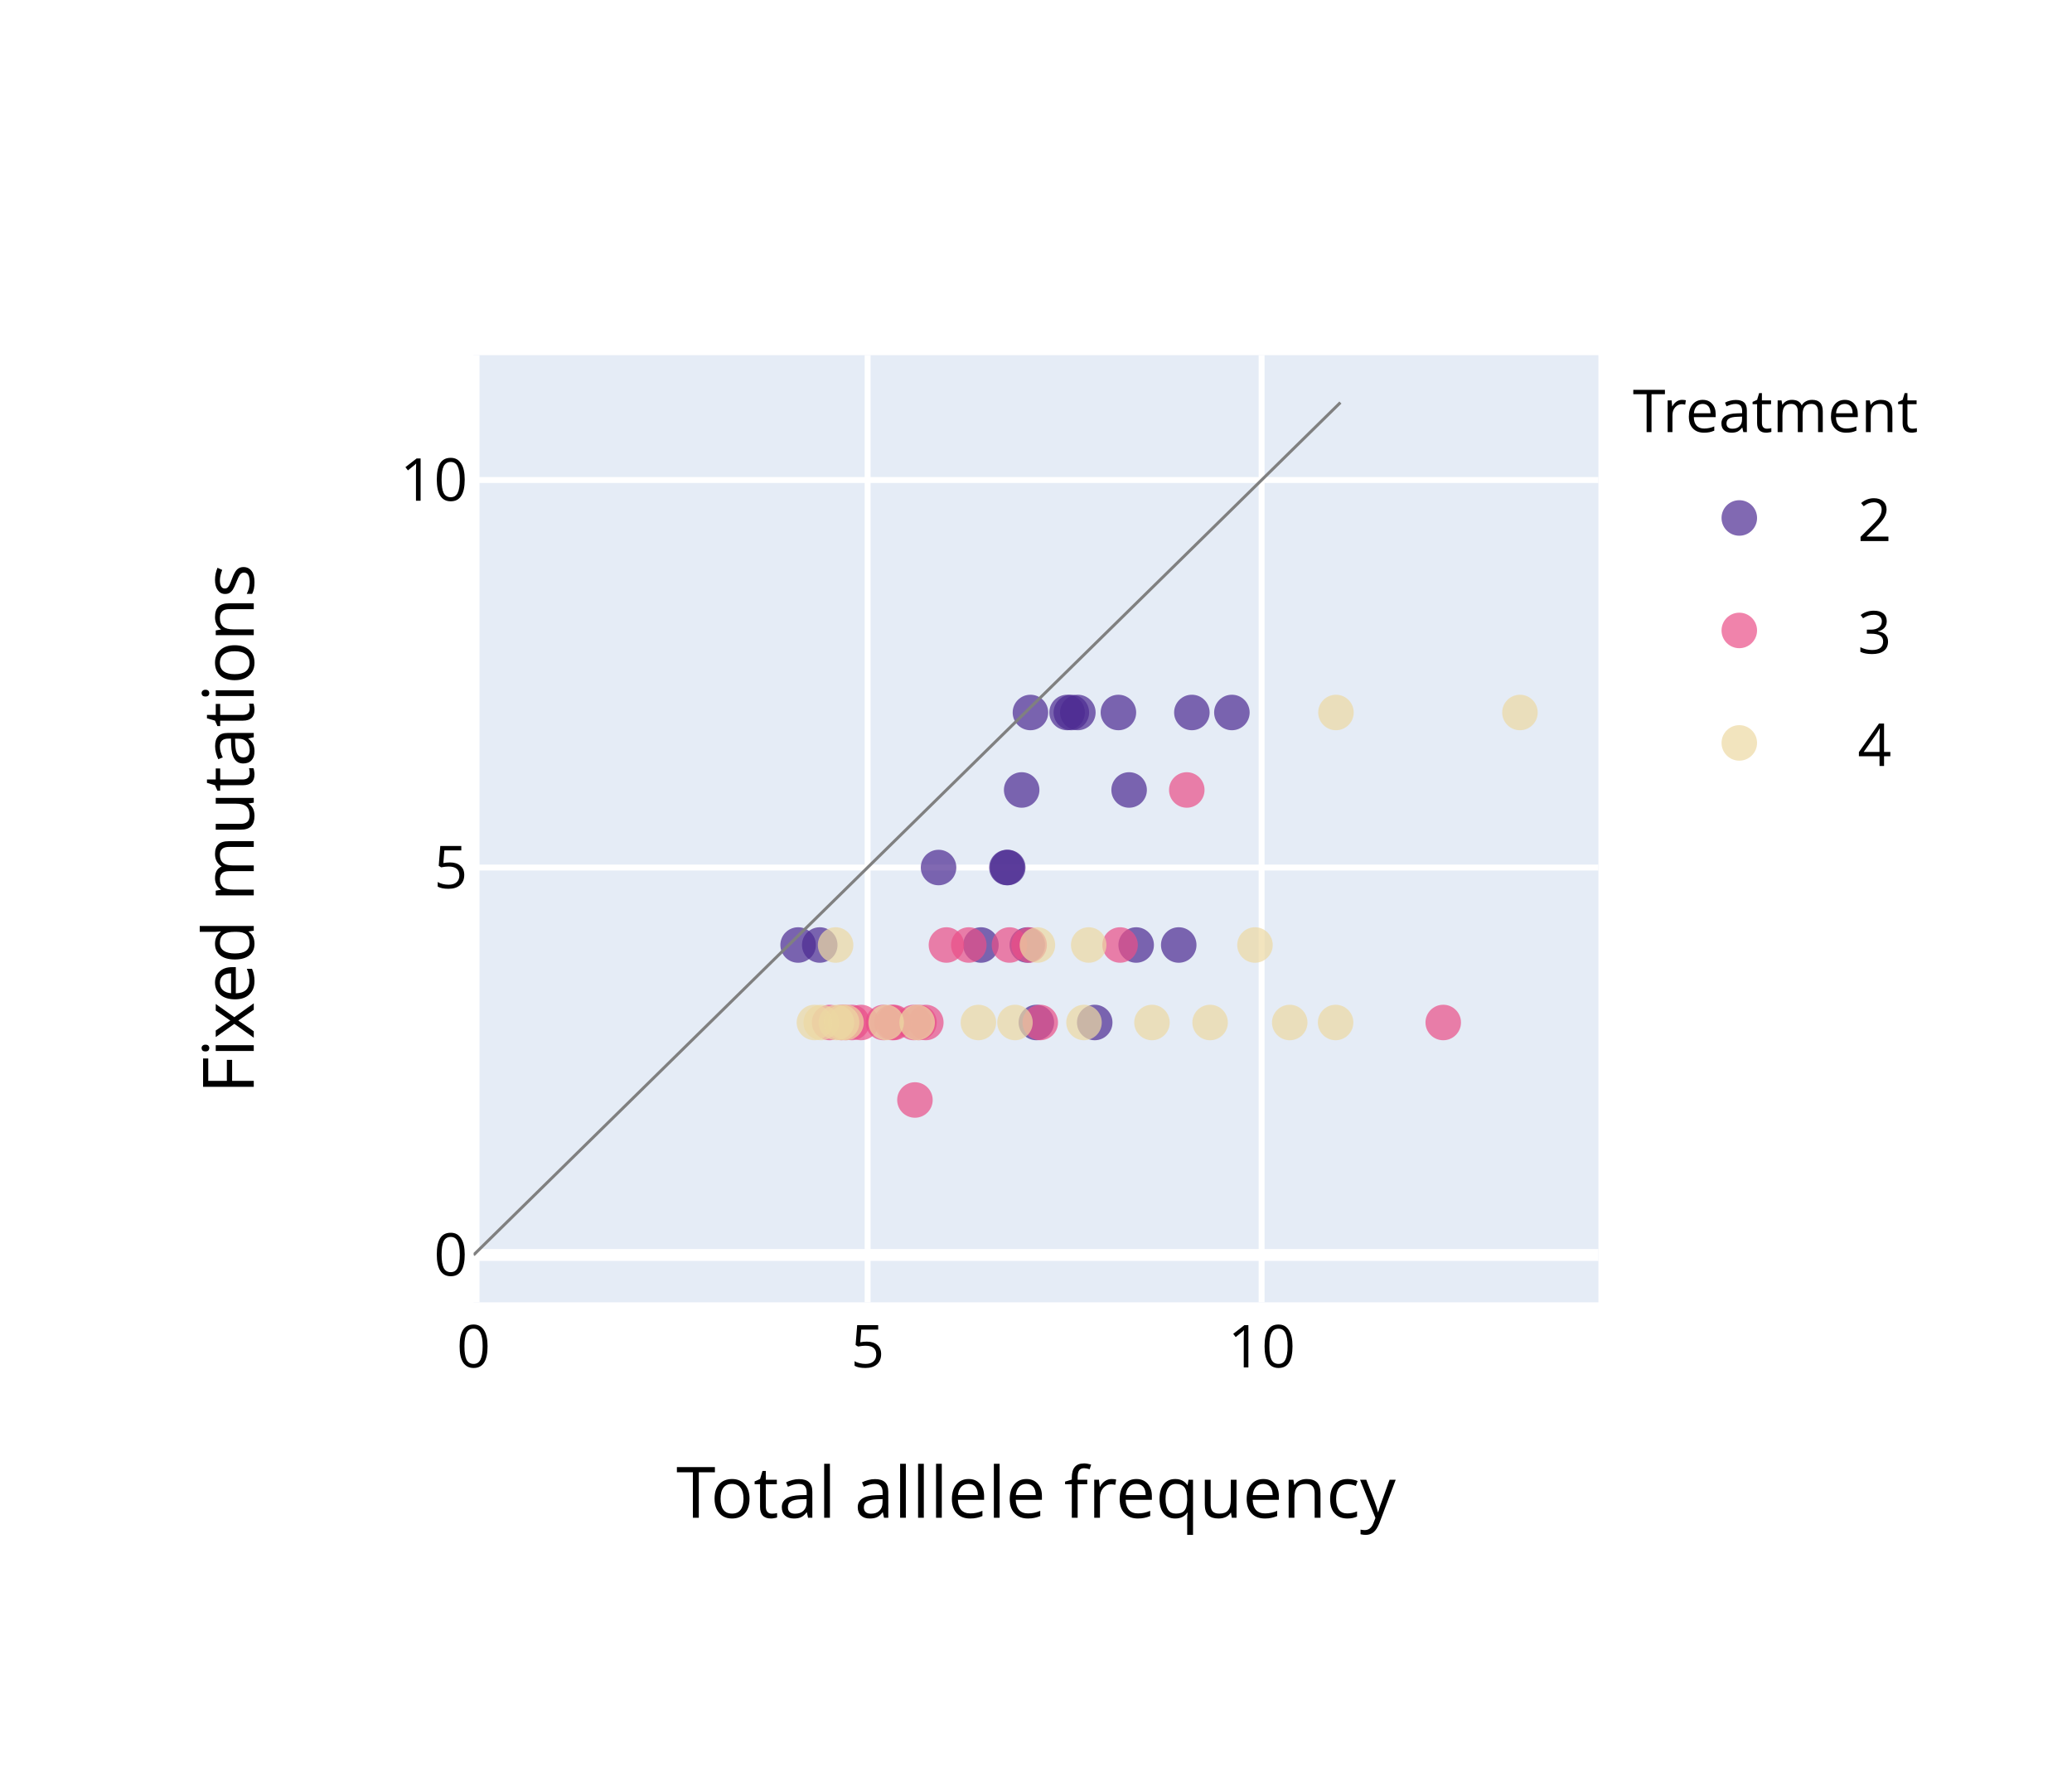
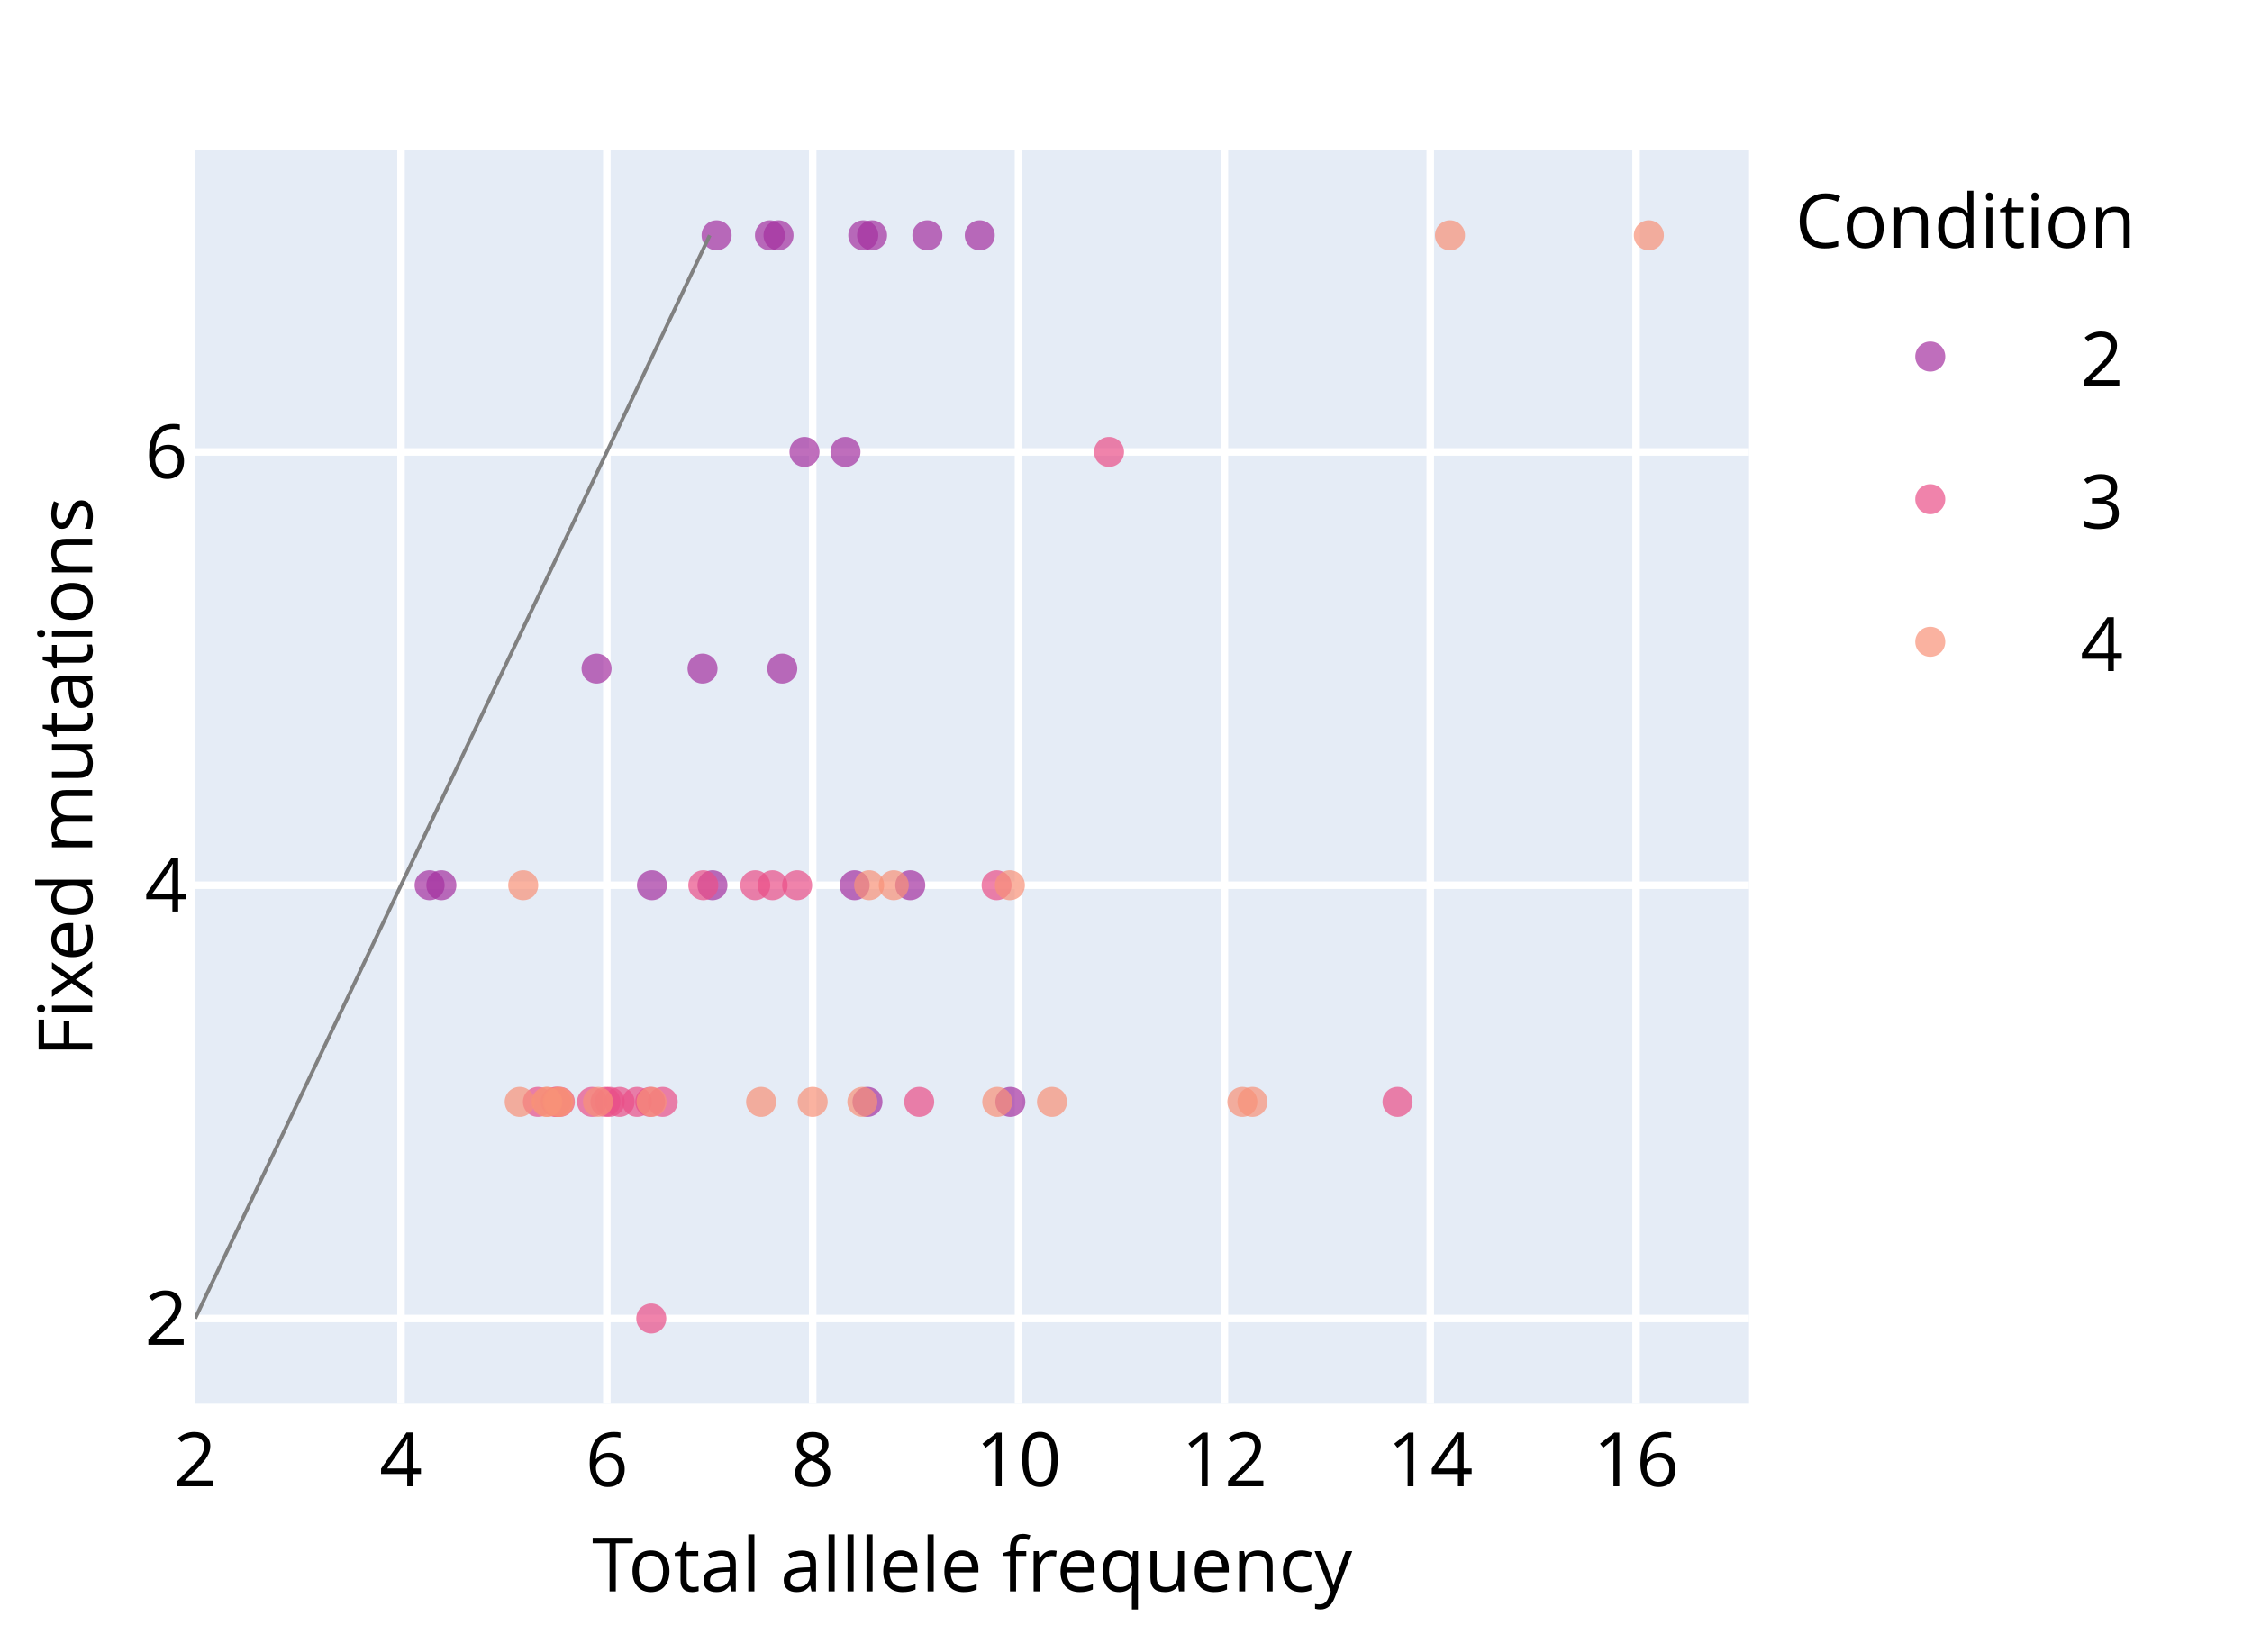
- <svg xmlns="http://www.w3.org/2000/svg" class="main-svg" width="350" height="300" style="" viewBox="0 0 350 300">
-   <rect x="0" y="0" width="350" height="300" style="fill: rgb(255, 255, 255); fill-opacity: 1;" />
-   <defs id="defs-76fe7f">
+ <svg xmlns="http://www.w3.org/2000/svg" class="main-svg" width="300" height="220" style="" viewBox="0 0 300 220">
+   <rect x="0" y="0" width="300" height="220" style="fill: rgb(255, 255, 255); fill-opacity: 1;" />
+   <defs id="defs-771941">
    <g class="clips">
-       <clipPath id="clip76fe7fxyplot" class="plotclip">
-         <rect width="190" height="160" />
-       </clipPath>
-       <clipPath class="axesclip" id="clip76fe7fx">
-         <rect x="80" y="0" width="190" height="300" />
-       </clipPath>
-       <clipPath class="axesclip" id="clip76fe7fy">
-         <rect x="0" y="60" width="350" height="160" />
-       </clipPath>
-       <clipPath class="axesclip" id="clip76fe7fxy">
-         <rect x="80" y="60" width="190" height="160" />
+       <clipPath id="clip771941xyplot" class="plotclip">
+         <rect width="207" height="167" />
+       </clipPath>
+       <clipPath class="axesclip" id="clip771941x">
+         <rect x="26" y="0" width="207" height="220" />
+       </clipPath>
+       <clipPath class="axesclip" id="clip771941y">
+         <rect x="0" y="20" width="300" height="167" />
+       </clipPath>
+       <clipPath class="axesclip" id="clip771941xy">
+         <rect x="26" y="20" width="207" height="167" />
      </clipPath>
    </g>
    <g class="gradients" />
    <g class="patterns" />
  </defs>
  <g class="bglayer">
-     <rect class="bg" x="80" y="60" width="190" height="160" style="fill: rgb(229, 236, 246); fill-opacity: 1; stroke-width: 0;" />
+     <rect class="bg" x="26" y="20" width="207" height="167" style="fill: rgb(229, 236, 246); fill-opacity: 1; stroke-width: 0;" />
  </g>
  <g class="layer-below">
    <g class="imagelayer" />
    <g class="shapelayer" />
  </g>
  <g class="cartesianlayer">
    <g class="subplot xy">
      <g class="layer-subplot">
        <g class="shapelayer" />
        <g class="imagelayer" />
      </g>
+       <g class="minor-gridlayer">
+         <g class="x" />
+         <g class="y" />
+       </g>
      <g class="gridlayer">
        <g class="x">
-           <path class="xgrid crisp" transform="translate(146.56,0)" d="M0,60v160" style="stroke: rgb(255, 255, 255); stroke-opacity: 1; stroke-width: 1px;" />
-           <path class="xgrid crisp" transform="translate(213.11,0)" d="M0,60v160" style="stroke: rgb(255, 255, 255); stroke-opacity: 1; stroke-width: 1px;" />
+           <path class="xgrid crisp" transform="translate(53.42,0)" d="M0,20v167" style="stroke: rgb(255, 255, 255); stroke-opacity: 1; stroke-width: 1px;" />
+           <path class="xgrid crisp" transform="translate(80.84,0)" d="M0,20v167" style="stroke: rgb(255, 255, 255); stroke-opacity: 1; stroke-width: 1px;" />
+           <path class="xgrid crisp" transform="translate(108.26,0)" d="M0,20v167" style="stroke: rgb(255, 255, 255); stroke-opacity: 1; stroke-width: 1px;" />
+           <path class="xgrid crisp" transform="translate(135.68,0)" d="M0,20v167" style="stroke: rgb(255, 255, 255); stroke-opacity: 1; stroke-width: 1px;" />
+           <path class="xgrid crisp" transform="translate(163.11,0)" d="M0,20v167" style="stroke: rgb(255, 255, 255); stroke-opacity: 1; stroke-width: 1px;" />
+           <path class="xgrid crisp" transform="translate(190.53,0)" d="M0,20v167" style="stroke: rgb(255, 255, 255); stroke-opacity: 1; stroke-width: 1px;" />
+           <path class="xgrid crisp" transform="translate(217.95,0)" d="M0,20v167" style="stroke: rgb(255, 255, 255); stroke-opacity: 1; stroke-width: 1px;" />
        </g>
        <g class="y">
-           <path class="ygrid crisp" transform="translate(0,146.55)" d="M80,0h190" style="stroke: rgb(255, 255, 255); stroke-opacity: 1; stroke-width: 1px;" />
-           <path class="ygrid crisp" transform="translate(0,81.09)" d="M80,0h190" style="stroke: rgb(255, 255, 255); stroke-opacity: 1; stroke-width: 1px;" />
-         </g>
-       </g>
-       <g class="zerolinelayer">
-         <path class="xzl zl crisp" transform="translate(80,0)" d="M0,60v160" style="stroke: rgb(255, 255, 255); stroke-opacity: 1; stroke-width: 2px;" />
-         <path class="yzl zl crisp" transform="translate(0,212)" d="M80,0h190" style="stroke: rgb(255, 255, 255); stroke-opacity: 1; stroke-width: 2px;" />
-       </g>
+           <path class="ygrid crisp" transform="translate(0,175.65)" d="M26,0h207" style="stroke: rgb(255, 255, 255); stroke-opacity: 1; stroke-width: 1px;" />
+           <path class="ygrid crisp" transform="translate(0,117.93)" d="M26,0h207" style="stroke: rgb(255, 255, 255); stroke-opacity: 1; stroke-width: 1px;" />
+           <path class="ygrid crisp" transform="translate(0,60.21)" d="M26,0h207" style="stroke: rgb(255, 255, 255); stroke-opacity: 1; stroke-width: 1px;" />
+         </g>
+       </g>
+       <g class="zerolinelayer" />
      <path class="xlines-below" />
      <path class="ylines-below" />
      <g class="overlines-below" />
      <g class="xaxislayer-below" />
      <g class="yaxislayer-below" />
      <g class="overaxes-below" />
-       <g class="plot" transform="translate(80,60)" clip-path="url(#clip76fe7fxyplot)">
+       <g class="plot" transform="translate(26,20)" clip-path="url(#clip771941xyplot)">
        <g class="scatterlayer mlayer">
-           <g class="trace scatter trace96c3bc" style="stroke-miterlimit: 2; opacity: 1;">
+           <g class="trace scatter traceacc302" style="stroke-miterlimit: 2; opacity: 1;">
            <g class="fills" />
            <g class="errorbars" />
            <g class="lines" />
            <g class="points">
-               <path class="point plotly-customdata" transform="translate(90.08,86.55)" d="M3,0A3,3 0 1,1 0,-3A3,3 0 0,1 3,0Z" style="opacity: 0.7; stroke-width: 0px; fill: rgb(75, 41, 145); fill-opacity: 1;" />
-               <path class="point plotly-customdata" transform="translate(111.92,99.64)" d="M3,0A3,3 0 1,1 0,-3A3,3 0 0,1 3,0Z" style="opacity: 0.7; stroke-width: 0px; fill: rgb(75, 41, 145); fill-opacity: 1;" />
-               <path class="point plotly-customdata" transform="translate(104.92,112.73)" d="M3,0A3,3 0 1,1 0,-3A3,3 0 0,1 3,0Z" style="opacity: 0.7; stroke-width: 0px; fill: rgb(75, 41, 145); fill-opacity: 1;" />
-               <path class="point plotly-customdata" transform="translate(102.07,60.36)" d="M3,0A3,3 0 1,1 0,-3A3,3 0 0,1 3,0Z" style="opacity: 0.7; stroke-width: 0px; fill: rgb(75, 41, 145); fill-opacity: 1;" />
-               <path class="point plotly-customdata" transform="translate(58.47,99.64)" d="M3,0A3,3 0 1,1 0,-3A3,3 0 0,1 3,0Z" style="opacity: 0.7; stroke-width: 0px; fill: rgb(75, 41, 145); fill-opacity: 1;" />
-               <path class="point plotly-customdata" transform="translate(92.58,73.45)" d="M3,0A3,3 0 1,1 0,-3A3,3 0 0,1 3,0Z" style="opacity: 0.7; stroke-width: 0px; fill: rgb(75, 41, 145); fill-opacity: 1;" />
-               <path class="point plotly-customdata" transform="translate(90.23,86.55)" d="M3,0A3,3 0 1,1 0,-3A3,3 0 0,1 3,0Z" style="opacity: 0.7; stroke-width: 0px; fill: rgb(75, 41, 145); fill-opacity: 1;" />
-               <path class="point plotly-customdata" transform="translate(54.82,99.64)" d="M3,0A3,3 0 1,1 0,-3A3,3 0 0,1 3,0Z" style="opacity: 0.7; stroke-width: 0px; fill: rgb(75, 41, 145); fill-opacity: 1;" />
-               <path class="point plotly-customdata" transform="translate(94.06,60.36)" d="M3,0A3,3 0 1,1 0,-3A3,3 0 0,1 3,0Z" style="opacity: 0.7; stroke-width: 0px; fill: rgb(75, 41, 145); fill-opacity: 1;" />
-               <path class="point plotly-customdata" transform="translate(78.54,86.55)" d="M3,0A3,3 0 1,1 0,-3A3,3 0 0,1 3,0Z" style="opacity: 0.7; stroke-width: 0px; fill: rgb(75, 41, 145); fill-opacity: 1;" />
-               <path class="point plotly-customdata" transform="translate(108.92,60.36)" d="M3,0A3,3 0 1,1 0,-3A3,3 0 0,1 3,0Z" style="opacity: 0.7; stroke-width: 0px; fill: rgb(75, 41, 145); fill-opacity: 1;" />
-               <path class="point plotly-customdata" transform="translate(93.53,99.64)" d="M3,0A3,3 0 1,1 0,-3A3,3 0 0,1 3,0Z" style="opacity: 0.7; stroke-width: 0px; fill: rgb(75, 41, 145); fill-opacity: 1;" />
-               <path class="point plotly-customdata" transform="translate(85.7,99.64)" d="M3,0A3,3 0 1,1 0,-3A3,3 0 0,1 3,0Z" style="opacity: 0.7; stroke-width: 0px; fill: rgb(75, 41, 145); fill-opacity: 1;" />
-               <path class="point plotly-customdata" transform="translate(119.11,99.64)" d="M3,0A3,3 0 1,1 0,-3A3,3 0 0,1 3,0Z" style="opacity: 0.7; stroke-width: 0px; fill: rgb(75, 41, 145); fill-opacity: 1;" />
-               <path class="point plotly-customdata" transform="translate(100.25,60.36)" d="M3,0A3,3 0 1,1 0,-3A3,3 0 0,1 3,0Z" style="opacity: 0.7; stroke-width: 0px; fill: rgb(75, 41, 145); fill-opacity: 1;" />
-               <path class="point plotly-customdata" transform="translate(100.97,60.36)" d="M3,0A3,3 0 1,1 0,-3A3,3 0 0,1 3,0Z" style="opacity: 0.7; stroke-width: 0px; fill: rgb(75, 41, 145); fill-opacity: 1;" />
-               <path class="point plotly-customdata" transform="translate(128.09,60.36)" d="M3,0A3,3 0 1,1 0,-3A3,3 0 0,1 3,0Z" style="opacity: 0.7; stroke-width: 0px; fill: rgb(75, 41, 145); fill-opacity: 1;" />
-               <path class="point plotly-customdata" transform="translate(121.33,60.36)" d="M3,0A3,3 0 1,1 0,-3A3,3 0 0,1 3,0Z" style="opacity: 0.7; stroke-width: 0px; fill: rgb(75, 41, 145); fill-opacity: 1;" />
-               <path class="point plotly-customdata" transform="translate(95.06,112.73)" d="M3,0A3,3 0 1,1 0,-3A3,3 0 0,1 3,0Z" style="opacity: 0.7; stroke-width: 0px; fill: rgb(75, 41, 145); fill-opacity: 1;" />
-               <path class="point plotly-customdata" transform="translate(110.73,73.45)" d="M3,0A3,3 0 1,1 0,-3A3,3 0 0,1 3,0Z" style="opacity: 0.7; stroke-width: 0px; fill: rgb(75, 41, 145); fill-opacity: 1;" />
-             </g>
-             <g class="text" />
-           </g>
-           <g class="trace scatter trace4c6a7d" style="stroke-miterlimit: 2; opacity: 1;">
+               <path class="point plotly-customdata" transform="translate(78.21,69.07)" d="M2,0A2,2 0 1,1 0,-2A2,2 0 0,1 2,0Z" style="opacity: 0.7; stroke-width: 0px; fill: rgb(164, 49, 160); fill-opacity: 1;" />
+               <path class="point plotly-customdata" transform="translate(87.85,97.93)" d="M2,0A2,2 0 1,1 0,-2A2,2 0 0,1 2,0Z" style="opacity: 0.7; stroke-width: 0px; fill: rgb(164, 49, 160); fill-opacity: 1;" />
+               <path class="point plotly-customdata" transform="translate(108.59,126.79)" d="M2,0A2,2 0 1,1 0,-2A2,2 0 0,1 2,0Z" style="opacity: 0.7; stroke-width: 0px; fill: rgb(164, 49, 160); fill-opacity: 1;" />
+               <path class="point plotly-customdata" transform="translate(77.71,11.35)" d="M2,0A2,2 0 1,1 0,-2A2,2 0 0,1 2,0Z" style="opacity: 0.7; stroke-width: 0px; fill: rgb(164, 49, 160); fill-opacity: 1;" />
+               <path class="point plotly-customdata" transform="translate(32.8,97.93)" d="M2,0A2,2 0 1,1 0,-2A2,2 0 0,1 2,0Z" style="opacity: 0.7; stroke-width: 0px; fill: rgb(164, 49, 160); fill-opacity: 1;" />
+               <path class="point plotly-customdata" transform="translate(81.17,40.21)" d="M2,0A2,2 0 1,1 0,-2A2,2 0 0,1 2,0Z" style="opacity: 0.7; stroke-width: 0px; fill: rgb(164, 49, 160); fill-opacity: 1;" />
+               <path class="point plotly-customdata" transform="translate(67.59,69.07)" d="M2,0A2,2 0 1,1 0,-2A2,2 0 0,1 2,0Z" style="opacity: 0.7; stroke-width: 0px; fill: rgb(164, 49, 160); fill-opacity: 1;" />
+               <path class="point plotly-customdata" transform="translate(31.23,97.93)" d="M2,0A2,2 0 1,1 0,-2A2,2 0 0,1 2,0Z" style="opacity: 0.7; stroke-width: 0px; fill: rgb(164, 49, 160); fill-opacity: 1;" />
+               <path class="point plotly-customdata" transform="translate(69.46,11.35)" d="M2,0A2,2 0 1,1 0,-2A2,2 0 0,1 2,0Z" style="opacity: 0.7; stroke-width: 0px; fill: rgb(164, 49, 160); fill-opacity: 1;" />
+               <path class="point plotly-customdata" transform="translate(53.47,69.07)" d="M2,0A2,2 0 1,1 0,-2A2,2 0 0,1 2,0Z" style="opacity: 0.7; stroke-width: 0px; fill: rgb(164, 49, 160); fill-opacity: 1;" />
+               <path class="point plotly-customdata" transform="translate(90.17,11.35)" d="M2,0A2,2 0 1,1 0,-2A2,2 0 0,1 2,0Z" style="opacity: 0.7; stroke-width: 0px; fill: rgb(164, 49, 160); fill-opacity: 1;" />
+               <path class="point plotly-customdata" transform="translate(68.91,97.93)" d="M2,0A2,2 0 1,1 0,-2A2,2 0 0,1 2,0Z" style="opacity: 0.7; stroke-width: 0px; fill: rgb(164, 49, 160); fill-opacity: 1;" />
+               <path class="point plotly-customdata" transform="translate(60.85,97.93)" d="M2,0A2,2 0 1,1 0,-2A2,2 0 0,1 2,0Z" style="opacity: 0.7; stroke-width: 0px; fill: rgb(164, 49, 160); fill-opacity: 1;" />
+               <path class="point plotly-customdata" transform="translate(95.26,97.93)" d="M2,0A2,2 0 1,1 0,-2A2,2 0 0,1 2,0Z" style="opacity: 0.7; stroke-width: 0px; fill: rgb(164, 49, 160); fill-opacity: 1;" />
+               <path class="point plotly-customdata" transform="translate(89,11.35)" d="M2,0A2,2 0 1,1 0,-2A2,2 0 0,1 2,0Z" style="opacity: 0.7; stroke-width: 0px; fill: rgb(164, 49, 160); fill-opacity: 1;" />
+               <path class="point plotly-customdata" transform="translate(76.57,11.35)" d="M2,0A2,2 0 1,1 0,-2A2,2 0 0,1 2,0Z" style="opacity: 0.7; stroke-width: 0px; fill: rgb(164, 49, 160); fill-opacity: 1;" />
+               <path class="point plotly-customdata" transform="translate(104.52,11.35)" d="M2,0A2,2 0 1,1 0,-2A2,2 0 0,1 2,0Z" style="opacity: 0.7; stroke-width: 0px; fill: rgb(164, 49, 160); fill-opacity: 1;" />
+               <path class="point plotly-customdata" transform="translate(97.54,11.35)" d="M2,0A2,2 0 1,1 0,-2A2,2 0 0,1 2,0Z" style="opacity: 0.7; stroke-width: 0px; fill: rgb(164, 49, 160); fill-opacity: 1;" />
+               <path class="point plotly-customdata" transform="translate(89.56,126.79)" d="M2,0A2,2 0 1,1 0,-2A2,2 0 0,1 2,0Z" style="opacity: 0.7; stroke-width: 0px; fill: rgb(164, 49, 160); fill-opacity: 1;" />
+               <path class="point plotly-customdata" transform="translate(86.63,40.21)" d="M2,0A2,2 0 1,1 0,-2A2,2 0 0,1 2,0Z" style="opacity: 0.7; stroke-width: 0px; fill: rgb(164, 49, 160); fill-opacity: 1;" />
+             </g>
+             <g class="text" />
+           </g>
+           <g class="trace scatter traceaeedf8" style="stroke-miterlimit: 2; opacity: 1;">
            <g class="fills" />
            <g class="errorbars" />
            <g class="lines" />
            <g class="points">
-               <path class="point plotly-customdata" transform="translate(76.39,112.73)" d="M3,0A3,3 0 1,1 0,-3A3,3 0 0,1 3,0Z" style="opacity: 0.7; stroke-width: 0px; fill: rgb(234, 79, 136); fill-opacity: 1;" />
-               <path class="point plotly-customdata" transform="translate(69.22,112.73)" d="M3,0A3,3 0 1,1 0,-3A3,3 0 0,1 3,0Z" style="opacity: 0.7; stroke-width: 0px; fill: rgb(234, 79, 136); fill-opacity: 1;" />
-               <path class="point plotly-customdata" transform="translate(75.24,112.73)" d="M3,0A3,3 0 1,1 0,-3A3,3 0 0,1 3,0Z" style="opacity: 0.7; stroke-width: 0px; fill: rgb(234, 79, 136); fill-opacity: 1;" />
-               <path class="point plotly-customdata" transform="translate(63.91,112.73)" d="M3,0A3,3 0 1,1 0,-3A3,3 0 0,1 3,0Z" style="opacity: 0.7; stroke-width: 0px; fill: rgb(234, 79, 136); fill-opacity: 1;" />
-               <path class="point plotly-customdata" transform="translate(62.82,112.73)" d="M3,0A3,3 0 1,1 0,-3A3,3 0 0,1 3,0Z" style="opacity: 0.7; stroke-width: 0px; fill: rgb(234, 79, 136); fill-opacity: 1;" />
-               <path class="point plotly-customdata" transform="translate(62.11,112.73)" d="M3,0A3,3 0 1,1 0,-3A3,3 0 0,1 3,0Z" style="opacity: 0.7; stroke-width: 0px; fill: rgb(234, 79, 136); fill-opacity: 1;" />
-               <path class="point plotly-customdata" transform="translate(74.55,125.82)" d="M3,0A3,3 0 1,1 0,-3A3,3 0 0,1 3,0Z" style="opacity: 0.7; stroke-width: 0px; fill: rgb(234, 79, 136); fill-opacity: 1;" />
-               <path class="point plotly-customdata" transform="translate(95.72,112.73)" d="M3,0A3,3 0 1,1 0,-3A3,3 0 0,1 3,0Z" style="opacity: 0.7; stroke-width: 0px; fill: rgb(234, 79, 136); fill-opacity: 1;" />
-               <path class="point plotly-customdata" transform="translate(90.52,99.64)" d="M3,0A3,3 0 1,1 0,-3A3,3 0 0,1 3,0Z" style="opacity: 0.7; stroke-width: 0px; fill: rgb(234, 79, 136); fill-opacity: 1;" />
-               <path class="point plotly-customdata" transform="translate(70.64,112.73)" d="M3,0A3,3 0 1,1 0,-3A3,3 0 0,1 3,0Z" style="opacity: 0.7; stroke-width: 0px; fill: rgb(234, 79, 136); fill-opacity: 1;" />
-               <path class="point plotly-customdata" transform="translate(83.65,99.64)" d="M3,0A3,3 0 1,1 0,-3A3,3 0 0,1 3,0Z" style="opacity: 0.7; stroke-width: 0px; fill: rgb(234, 79, 136); fill-opacity: 1;" />
-               <path class="point plotly-customdata" transform="translate(74.34,112.73)" d="M3,0A3,3 0 1,1 0,-3A3,3 0 0,1 3,0Z" style="opacity: 0.7; stroke-width: 0px; fill: rgb(234, 79, 136); fill-opacity: 1;" />
-               <path class="point plotly-customdata" transform="translate(65.45,112.73)" d="M3,0A3,3 0 1,1 0,-3A3,3 0 0,1 3,0Z" style="opacity: 0.7; stroke-width: 0px; fill: rgb(234, 79, 136); fill-opacity: 1;" />
-               <path class="point plotly-customdata" transform="translate(71.01,112.73)" d="M3,0A3,3 0 1,1 0,-3A3,3 0 0,1 3,0Z" style="opacity: 0.7; stroke-width: 0px; fill: rgb(234, 79, 136); fill-opacity: 1;" />
-               <path class="point plotly-customdata" transform="translate(120.47,73.45)" d="M3,0A3,3 0 1,1 0,-3A3,3 0 0,1 3,0Z" style="opacity: 0.7; stroke-width: 0px; fill: rgb(234, 79, 136); fill-opacity: 1;" />
-               <path class="point plotly-customdata" transform="translate(60.13,112.73)" d="M3,0A3,3 0 1,1 0,-3A3,3 0 0,1 3,0Z" style="opacity: 0.7; stroke-width: 0px; fill: rgb(234, 79, 136); fill-opacity: 1;" />
-               <path class="point plotly-customdata" transform="translate(79.87,99.64)" d="M3,0A3,3 0 1,1 0,-3A3,3 0 0,1 3,0Z" style="opacity: 0.7; stroke-width: 0px; fill: rgb(234, 79, 136); fill-opacity: 1;" />
-               <path class="point plotly-customdata" transform="translate(93.84,99.64)" d="M3,0A3,3 0 1,1 0,-3A3,3 0 0,1 3,0Z" style="opacity: 0.7; stroke-width: 0px; fill: rgb(234, 79, 136); fill-opacity: 1;" />
-               <path class="point plotly-customdata" transform="translate(163.79,112.73)" d="M3,0A3,3 0 1,1 0,-3A3,3 0 0,1 3,0Z" style="opacity: 0.7; stroke-width: 0px; fill: rgb(234, 79, 136); fill-opacity: 1;" />
-               <path class="point plotly-customdata" transform="translate(109.2,99.64)" d="M3,0A3,3 0 1,1 0,-3A3,3 0 0,1 3,0Z" style="opacity: 0.7; stroke-width: 0px; fill: rgb(234, 79, 136); fill-opacity: 1;" />
-             </g>
-             <g class="text" />
-           </g>
-           <g class="trace scatter tracebce750" style="stroke-miterlimit: 2; opacity: 1;">
+               <path class="point plotly-customdata" transform="translate(60.62,126.79)" d="M2,0A2,2 0 1,1 0,-2A2,2 0 0,1 2,0Z" style="opacity: 0.7; stroke-width: 0px; fill: rgb(234, 79, 136); fill-opacity: 1;" />
+               <path class="point plotly-customdata" transform="translate(54.66,126.79)" d="M2,0A2,2 0 1,1 0,-2A2,2 0 0,1 2,0Z" style="opacity: 0.7; stroke-width: 0px; fill: rgb(234, 79, 136); fill-opacity: 1;" />
+               <path class="point plotly-customdata" transform="translate(62.28,126.79)" d="M2,0A2,2 0 1,1 0,-2A2,2 0 0,1 2,0Z" style="opacity: 0.7; stroke-width: 0px; fill: rgb(234, 79, 136); fill-opacity: 1;" />
+               <path class="point plotly-customdata" transform="translate(52.87,126.79)" d="M2,0A2,2 0 1,1 0,-2A2,2 0 0,1 2,0Z" style="opacity: 0.7; stroke-width: 0px; fill: rgb(234, 79, 136); fill-opacity: 1;" />
+               <path class="point plotly-customdata" transform="translate(48.02,126.79)" d="M2,0A2,2 0 1,1 0,-2A2,2 0 0,1 2,0Z" style="opacity: 0.7; stroke-width: 0px; fill: rgb(234, 79, 136); fill-opacity: 1;" />
+               <path class="point plotly-customdata" transform="translate(48.13,126.79)" d="M2,0A2,2 0 1,1 0,-2A2,2 0 0,1 2,0Z" style="opacity: 0.7; stroke-width: 0px; fill: rgb(234, 79, 136); fill-opacity: 1;" />
+               <path class="point plotly-customdata" transform="translate(60.76,155.65)" d="M2,0A2,2 0 1,1 0,-2A2,2 0 0,1 2,0Z" style="opacity: 0.7; stroke-width: 0px; fill: rgb(234, 79, 136); fill-opacity: 1;" />
+               <path class="point plotly-customdata" transform="translate(96.45,126.79)" d="M2,0A2,2 0 1,1 0,-2A2,2 0 0,1 2,0Z" style="opacity: 0.7; stroke-width: 0px; fill: rgb(234, 79, 136); fill-opacity: 1;" />
+               <path class="point plotly-customdata" transform="translate(76.92,97.93)" d="M2,0A2,2 0 1,1 0,-2A2,2 0 0,1 2,0Z" style="opacity: 0.7; stroke-width: 0px; fill: rgb(234, 79, 136); fill-opacity: 1;" />
+               <path class="point plotly-customdata" transform="translate(55.22,126.79)" d="M2,0A2,2 0 1,1 0,-2A2,2 0 0,1 2,0Z" style="opacity: 0.7; stroke-width: 0px; fill: rgb(234, 79, 136); fill-opacity: 1;" />
+               <path class="point plotly-customdata" transform="translate(67.69,97.93)" d="M2,0A2,2 0 1,1 0,-2A2,2 0 0,1 2,0Z" style="opacity: 0.7; stroke-width: 0px; fill: rgb(234, 79, 136); fill-opacity: 1;" />
+               <path class="point plotly-customdata" transform="translate(58.87,126.79)" d="M2,0A2,2 0 1,1 0,-2A2,2 0 0,1 2,0Z" style="opacity: 0.7; stroke-width: 0px; fill: rgb(234, 79, 136); fill-opacity: 1;" />
+               <path class="point plotly-customdata" transform="translate(48.58,126.79)" d="M2,0A2,2 0 1,1 0,-2A2,2 0 0,1 2,0Z" style="opacity: 0.7; stroke-width: 0px; fill: rgb(234, 79, 136); fill-opacity: 1;" />
+               <path class="point plotly-customdata" transform="translate(56.54,126.79)" d="M2,0A2,2 0 1,1 0,-2A2,2 0 0,1 2,0Z" style="opacity: 0.7; stroke-width: 0px; fill: rgb(234, 79, 136); fill-opacity: 1;" />
+               <path class="point plotly-customdata" transform="translate(121.74,40.21)" d="M2,0A2,2 0 1,1 0,-2A2,2 0 0,1 2,0Z" style="opacity: 0.7; stroke-width: 0px; fill: rgb(234, 79, 136); fill-opacity: 1;" />
+               <path class="point plotly-customdata" transform="translate(45.66,126.79)" d="M2,0A2,2 0 1,1 0,-2A2,2 0 0,1 2,0Z" style="opacity: 0.7; stroke-width: 0px; fill: rgb(234, 79, 136); fill-opacity: 1;" />
+               <path class="point plotly-customdata" transform="translate(74.61,97.93)" d="M2,0A2,2 0 1,1 0,-2A2,2 0 0,1 2,0Z" style="opacity: 0.7; stroke-width: 0px; fill: rgb(234, 79, 136); fill-opacity: 1;" />
+               <path class="point plotly-customdata" transform="translate(80.19,97.93)" d="M2,0A2,2 0 1,1 0,-2A2,2 0 0,1 2,0Z" style="opacity: 0.7; stroke-width: 0px; fill: rgb(234, 79, 136); fill-opacity: 1;" />
+               <path class="point plotly-customdata" transform="translate(160.17,126.79)" d="M2,0A2,2 0 1,1 0,-2A2,2 0 0,1 2,0Z" style="opacity: 0.7; stroke-width: 0px; fill: rgb(234, 79, 136); fill-opacity: 1;" />
+               <path class="point plotly-customdata" transform="translate(106.76,97.93)" d="M2,0A2,2 0 1,1 0,-2A2,2 0 0,1 2,0Z" style="opacity: 0.7; stroke-width: 0px; fill: rgb(234, 79, 136); fill-opacity: 1;" />
+             </g>
+             <g class="text" />
+           </g>
+           <g class="trace scatter tracec05be3" style="stroke-miterlimit: 2; opacity: 1;">
            <g class="fills" />
            <g class="errorbars" />
            <g class="lines" />
            <g class="points">
-               <path class="point plotly-customdata" transform="translate(61.29,112.73)" d="M3,0A3,3 0 1,1 0,-3A3,3 0 0,1 3,0Z" style="opacity: 0.7; stroke-width: 0px; fill: rgb(237, 217, 163); fill-opacity: 1;" />
-               <path class="point plotly-customdata" transform="translate(62.91,112.73)" d="M3,0A3,3 0 1,1 0,-3A3,3 0 0,1 3,0Z" style="opacity: 0.7; stroke-width: 0px; fill: rgb(237, 217, 163); fill-opacity: 1;" />
-               <path class="point plotly-customdata" transform="translate(58.72,112.73)" d="M3,0A3,3 0 1,1 0,-3A3,3 0 0,1 3,0Z" style="opacity: 0.7; stroke-width: 0px; fill: rgb(237, 217, 163); fill-opacity: 1;" />
-               <path class="point plotly-customdata" transform="translate(61.15,99.64)" d="M3,0A3,3 0 1,1 0,-3A3,3 0 0,1 3,0Z" style="opacity: 0.7; stroke-width: 0px; fill: rgb(237, 217, 163); fill-opacity: 1;" />
-               <path class="point plotly-customdata" transform="translate(145.67,60.36)" d="M3,0A3,3 0 1,1 0,-3A3,3 0 0,1 3,0Z" style="opacity: 0.7; stroke-width: 0px; fill: rgb(237, 217, 163); fill-opacity: 1;" />
-               <path class="point plotly-customdata" transform="translate(74.92,112.73)" d="M3,0A3,3 0 1,1 0,-3A3,3 0 0,1 3,0Z" style="opacity: 0.7; stroke-width: 0px; fill: rgb(237, 217, 163); fill-opacity: 1;" />
-               <path class="point plotly-customdata" transform="translate(91.45,112.73)" d="M3,0A3,3 0 1,1 0,-3A3,3 0 0,1 3,0Z" style="opacity: 0.7; stroke-width: 0px; fill: rgb(237, 217, 163); fill-opacity: 1;" />
-               <path class="point plotly-customdata" transform="translate(95.24,99.64)" d="M3,0A3,3 0 1,1 0,-3A3,3 0 0,1 3,0Z" style="opacity: 0.7; stroke-width: 0px; fill: rgb(237, 217, 163); fill-opacity: 1;" />
-               <path class="point plotly-customdata" transform="translate(103.9,99.64)" d="M3,0A3,3 0 1,1 0,-3A3,3 0 0,1 3,0Z" style="opacity: 0.7; stroke-width: 0px; fill: rgb(237, 217, 163); fill-opacity: 1;" />
-               <path class="point plotly-customdata" transform="translate(85.27,112.73)" d="M3,0A3,3 0 1,1 0,-3A3,3 0 0,1 3,0Z" style="opacity: 0.7; stroke-width: 0px; fill: rgb(237, 217, 163); fill-opacity: 1;" />
-               <path class="point plotly-customdata" transform="translate(69.69,112.73)" d="M3,0A3,3 0 1,1 0,-3A3,3 0 0,1 3,0Z" style="opacity: 0.7; stroke-width: 0px; fill: rgb(237, 217, 163); fill-opacity: 1;" />
-               <path class="point plotly-customdata" transform="translate(124.41,112.73)" d="M3,0A3,3 0 1,1 0,-3A3,3 0 0,1 3,0Z" style="opacity: 0.7; stroke-width: 0px; fill: rgb(237, 217, 163); fill-opacity: 1;" />
-               <path class="point plotly-customdata" transform="translate(131.99,99.64)" d="M3,0A3,3 0 1,1 0,-3A3,3 0 0,1 3,0Z" style="opacity: 0.7; stroke-width: 0px; fill: rgb(237, 217, 163); fill-opacity: 1;" />
-               <path class="point plotly-customdata" transform="translate(145.61,112.73)" d="M3,0A3,3 0 1,1 0,-3A3,3 0 0,1 3,0Z" style="opacity: 0.7; stroke-width: 0px; fill: rgb(237, 217, 163); fill-opacity: 1;" />
-               <path class="point plotly-customdata" transform="translate(114.59,112.73)" d="M3,0A3,3 0 1,1 0,-3A3,3 0 0,1 3,0Z" style="opacity: 0.7; stroke-width: 0px; fill: rgb(237, 217, 163); fill-opacity: 1;" />
-               <path class="point plotly-customdata" transform="translate(176.75,60.36)" d="M3,0A3,3 0 1,1 0,-3A3,3 0 0,1 3,0Z" style="opacity: 0.7; stroke-width: 0px; fill: rgb(237, 217, 163); fill-opacity: 1;" />
-               <path class="point plotly-customdata" transform="translate(137.86,112.73)" d="M3,0A3,3 0 1,1 0,-3A3,3 0 0,1 3,0Z" style="opacity: 0.7; stroke-width: 0px; fill: rgb(237, 217, 163); fill-opacity: 1;" />
-               <path class="point plotly-customdata" transform="translate(57.57,112.73)" d="M3,0A3,3 0 1,1 0,-3A3,3 0 0,1 3,0Z" style="opacity: 0.7; stroke-width: 0px; fill: rgb(237, 217, 163); fill-opacity: 1;" />
-               <path class="point plotly-customdata" transform="translate(103.11,112.73)" d="M3,0A3,3 0 1,1 0,-3A3,3 0 0,1 3,0Z" style="opacity: 0.7; stroke-width: 0px; fill: rgb(237, 217, 163); fill-opacity: 1;" />
-               <path class="point plotly-customdata" transform="translate(62.16,112.73)" d="M3,0A3,3 0 1,1 0,-3A3,3 0 0,1 3,0Z" style="opacity: 0.7; stroke-width: 0px; fill: rgb(237, 217, 163); fill-opacity: 1;" />
-             </g>
-             <g class="text" />
-           </g>
-           <g class="trace scatter trace3addf4" style="stroke-miterlimit: 2; opacity: 1;">
+               <path class="point plotly-customdata" transform="translate(46.8,126.79)" d="M2,0A2,2 0 1,1 0,-2A2,2 0 0,1 2,0Z" style="opacity: 0.7; stroke-width: 0px; fill: rgb(248, 145, 120); fill-opacity: 1;" />
+               <path class="point plotly-customdata" transform="translate(48.52,126.79)" d="M2,0A2,2 0 1,1 0,-2A2,2 0 0,1 2,0Z" style="opacity: 0.7; stroke-width: 0px; fill: rgb(248, 145, 120); fill-opacity: 1;" />
+               <path class="point plotly-customdata" transform="translate(43.23,126.79)" d="M2,0A2,2 0 1,1 0,-2A2,2 0 0,1 2,0Z" style="opacity: 0.7; stroke-width: 0px; fill: rgb(248, 145, 120); fill-opacity: 1;" />
+               <path class="point plotly-customdata" transform="translate(43.7,97.93)" d="M2,0A2,2 0 1,1 0,-2A2,2 0 0,1 2,0Z" style="opacity: 0.7; stroke-width: 0px; fill: rgb(248, 145, 120); fill-opacity: 1;" />
+               <path class="point plotly-customdata" transform="translate(167.16,11.35)" d="M2,0A2,2 0 1,1 0,-2A2,2 0 0,1 2,0Z" style="opacity: 0.7; stroke-width: 0px; fill: rgb(248, 145, 120); fill-opacity: 1;" />
+               <path class="point plotly-customdata" transform="translate(60.8,126.79)" d="M2,0A2,2 0 1,1 0,-2A2,2 0 0,1 2,0Z" style="opacity: 0.7; stroke-width: 0px; fill: rgb(248, 145, 120); fill-opacity: 1;" />
+               <path class="point plotly-customdata" transform="translate(82.26,126.79)" d="M2,0A2,2 0 1,1 0,-2A2,2 0 0,1 2,0Z" style="opacity: 0.7; stroke-width: 0px; fill: rgb(248, 145, 120); fill-opacity: 1;" />
+               <path class="point plotly-customdata" transform="translate(93.06,97.93)" d="M2,0A2,2 0 1,1 0,-2A2,2 0 0,1 2,0Z" style="opacity: 0.7; stroke-width: 0px; fill: rgb(248, 145, 120); fill-opacity: 1;" />
+               <path class="point plotly-customdata" transform="translate(89.78,97.93)" d="M2,0A2,2 0 1,1 0,-2A2,2 0 0,1 2,0Z" style="opacity: 0.7; stroke-width: 0px; fill: rgb(248, 145, 120); fill-opacity: 1;" />
+               <path class="point plotly-customdata" transform="translate(75.39,126.79)" d="M2,0A2,2 0 1,1 0,-2A2,2 0 0,1 2,0Z" style="opacity: 0.7; stroke-width: 0px; fill: rgb(248, 145, 120); fill-opacity: 1;" />
+               <path class="point plotly-customdata" transform="translate(53.66,126.79)" d="M2,0A2,2 0 1,1 0,-2A2,2 0 0,1 2,0Z" style="opacity: 0.7; stroke-width: 0px; fill: rgb(248, 145, 120); fill-opacity: 1;" />
+               <path class="point plotly-customdata" transform="translate(114.14,126.79)" d="M2,0A2,2 0 1,1 0,-2A2,2 0 0,1 2,0Z" style="opacity: 0.7; stroke-width: 0px; fill: rgb(248, 145, 120); fill-opacity: 1;" />
+               <path class="point plotly-customdata" transform="translate(108.53,97.93)" d="M2,0A2,2 0 1,1 0,-2A2,2 0 0,1 2,0Z" style="opacity: 0.7; stroke-width: 0px; fill: rgb(248, 145, 120); fill-opacity: 1;" />
+               <path class="point plotly-customdata" transform="translate(139.5,126.79)" d="M2,0A2,2 0 1,1 0,-2A2,2 0 0,1 2,0Z" style="opacity: 0.7; stroke-width: 0px; fill: rgb(248, 145, 120); fill-opacity: 1;" />
+               <path class="point plotly-customdata" transform="translate(106.85,126.79)" d="M2,0A2,2 0 1,1 0,-2A2,2 0 0,1 2,0Z" style="opacity: 0.7; stroke-width: 0px; fill: rgb(248, 145, 120); fill-opacity: 1;" />
+               <path class="point plotly-customdata" transform="translate(193.65,11.35)" d="M2,0A2,2 0 1,1 0,-2A2,2 0 0,1 2,0Z" style="opacity: 0.7; stroke-width: 0px; fill: rgb(248, 145, 120); fill-opacity: 1;" />
+               <path class="point plotly-customdata" transform="translate(140.84,126.79)" d="M2,0A2,2 0 1,1 0,-2A2,2 0 0,1 2,0Z" style="opacity: 0.7; stroke-width: 0px; fill: rgb(248, 145, 120); fill-opacity: 1;" />
+               <path class="point plotly-customdata" transform="translate(46.93,126.79)" d="M2,0A2,2 0 1,1 0,-2A2,2 0 0,1 2,0Z" style="opacity: 0.7; stroke-width: 0px; fill: rgb(248, 145, 120); fill-opacity: 1;" />
+               <path class="point plotly-customdata" transform="translate(88.88,126.79)" d="M2,0A2,2 0 1,1 0,-2A2,2 0 0,1 2,0Z" style="opacity: 0.7; stroke-width: 0px; fill: rgb(248, 145, 120); fill-opacity: 1;" />
+               <path class="point plotly-customdata" transform="translate(48.3,126.79)" d="M2,0A2,2 0 1,1 0,-2A2,2 0 0,1 2,0Z" style="opacity: 0.7; stroke-width: 0px; fill: rgb(248, 145, 120); fill-opacity: 1;" />
+             </g>
+             <g class="text" />
+           </g>
+           <g class="trace scatter trace0784b2" style="stroke-miterlimit: 2; opacity: 1;">
            <g class="fills" />
            <g class="errorbars" />
            <g class="lines">
-               <path class="js-line" d="M0,152L146.42,8" style="vector-effect: non-scaling-stroke; fill: none; stroke: rgb(128, 128, 128); stroke-opacity: 1; stroke-width: 0.5px; opacity: 1;" />
+               <path class="js-line" d="M0,155.65L68.55,11.35" style="vector-effect: non-scaling-stroke; fill: none; stroke: rgb(128, 128, 128); stroke-opacity: 1; stroke-width: 0.5px; opacity: 1;" />
            </g>
            <g class="points" />
            <g class="text" />
          </g>
        </g>
      </g>
      <g class="overplot" />
      <path class="xlines-above crisp" d="M0,0" style="fill: none;" />
      <path class="ylines-above crisp" d="M0,0" style="fill: none;" />
      <g class="overlines-above" />
      <g class="xaxislayer-above">
        <g class="xtick">
-           <text text-anchor="middle" x="0" y="231" transform="translate(80,0)" style="font-family: 'Open Sans', verdana, arial, sans-serif; font-size: 10px; fill: rgb(0, 0, 0); fill-opacity: 1; white-space: pre; opacity: 1;">0</text>
-         </g>
-         <g class="xtick">
-           <text text-anchor="middle" x="0" y="231" style="font-family: 'Open Sans', verdana, arial, sans-serif; font-size: 10px; fill: rgb(0, 0, 0); fill-opacity: 1; white-space: pre; opacity: 1;" transform="translate(146.56,0)">5</text>
-         </g>
-         <g class="xtick">
-           <text text-anchor="middle" x="0" y="231" style="font-family: 'Open Sans', verdana, arial, sans-serif; font-size: 10px; fill: rgb(0, 0, 0); fill-opacity: 1; white-space: pre; opacity: 1;" transform="translate(213.11,0)">10</text>
+           <text text-anchor="middle" x="0" y="198" transform="translate(26,0)" style="font-family: 'Open Sans', verdana, arial, sans-serif; font-size: 10px; fill: rgb(0, 0, 0); fill-opacity: 1; white-space: pre; opacity: 1;">2</text>
+         </g>
+         <g class="xtick">
+           <text text-anchor="middle" x="0" y="198" style="font-family: 'Open Sans', verdana, arial, sans-serif; font-size: 10px; fill: rgb(0, 0, 0); fill-opacity: 1; white-space: pre; opacity: 1;" transform="translate(53.42,0)">4</text>
+         </g>
+         <g class="xtick">
+           <text text-anchor="middle" x="0" y="198" style="font-family: 'Open Sans', verdana, arial, sans-serif; font-size: 10px; fill: rgb(0, 0, 0); fill-opacity: 1; white-space: pre; opacity: 1;" transform="translate(80.84,0)">6</text>
+         </g>
+         <g class="xtick">
+           <text text-anchor="middle" x="0" y="198" style="font-family: 'Open Sans', verdana, arial, sans-serif; font-size: 10px; fill: rgb(0, 0, 0); fill-opacity: 1; white-space: pre; opacity: 1;" transform="translate(108.26,0)">8</text>
+         </g>
+         <g class="xtick">
+           <text text-anchor="middle" x="0" y="198" style="font-family: 'Open Sans', verdana, arial, sans-serif; font-size: 10px; fill: rgb(0, 0, 0); fill-opacity: 1; white-space: pre; opacity: 1;" transform="translate(135.68,0)">10</text>
+         </g>
+         <g class="xtick">
+           <text text-anchor="middle" x="0" y="198" style="font-family: 'Open Sans', verdana, arial, sans-serif; font-size: 10px; fill: rgb(0, 0, 0); fill-opacity: 1; white-space: pre; opacity: 1;" transform="translate(163.11,0)">12</text>
+         </g>
+         <g class="xtick">
+           <text text-anchor="middle" x="0" y="198" style="font-family: 'Open Sans', verdana, arial, sans-serif; font-size: 10px; fill: rgb(0, 0, 0); fill-opacity: 1; white-space: pre; opacity: 1;" transform="translate(190.53,0)">14</text>
+         </g>
+         <g class="xtick">
+           <text text-anchor="middle" x="0" y="198" style="font-family: 'Open Sans', verdana, arial, sans-serif; font-size: 10px; fill: rgb(0, 0, 0); fill-opacity: 1; white-space: pre; opacity: 1;" transform="translate(217.95,0)">16</text>
        </g>
      </g>
      <g class="yaxislayer-above">
        <g class="ytick">
-           <text text-anchor="end" x="79" y="3.5" transform="translate(0,212)" style="font-family: 'Open Sans', verdana, arial, sans-serif; font-size: 10px; fill: rgb(0, 0, 0); fill-opacity: 1; white-space: pre; opacity: 1;">0</text>
+           <text text-anchor="end" x="25" y="3.5" transform="translate(0,175.65)" style="font-family: 'Open Sans', verdana, arial, sans-serif; font-size: 10px; fill: rgb(0, 0, 0); fill-opacity: 1; white-space: pre; opacity: 1;">2</text>
        </g>
        <g class="ytick">
-           <text text-anchor="end" x="79" y="3.5" style="font-family: 'Open Sans', verdana, arial, sans-serif; font-size: 10px; fill: rgb(0, 0, 0); fill-opacity: 1; white-space: pre; opacity: 1;" transform="translate(0,146.55)">5</text>
+           <text text-anchor="end" x="25" y="3.5" style="font-family: 'Open Sans', verdana, arial, sans-serif; font-size: 10px; fill: rgb(0, 0, 0); fill-opacity: 1; white-space: pre; opacity: 1;" transform="translate(0,117.93)">4</text>
        </g>
        <g class="ytick">
-           <text text-anchor="end" x="79" y="3.5" style="font-family: 'Open Sans', verdana, arial, sans-serif; font-size: 10px; fill: rgb(0, 0, 0); fill-opacity: 1; white-space: pre; opacity: 1;" transform="translate(0,81.09)">10</text>
+           <text text-anchor="end" x="25" y="3.5" style="font-family: 'Open Sans', verdana, arial, sans-serif; font-size: 10px; fill: rgb(0, 0, 0); fill-opacity: 1; white-space: pre; opacity: 1;" transform="translate(0,60.21)">6</text>
        </g>
      </g>
      <g class="overaxes-above" />
    </g>
  </g>
  <g class="polarlayer" />
+   <g class="smithlayer" />
  <g class="ternarylayer" />
  <g class="geolayer" />
  <g class="funnelarealayer" />
  <g class="pielayer" />
  <g class="iciclelayer" />
  <g class="treemaplayer" />
  <g class="sunburstlayer" />
  <g class="glimages" />
-   <defs id="topdefs-76fe7f">
+   <defs id="topdefs-771941">
    <g class="clips" />
-     <clipPath id="legend76fe7f">
-       <rect width="56" height="80" x="0" y="0" />
+     <clipPath id="legend771941">
+       <rect width="51" height="80" x="0" y="0" />
    </clipPath>
  </defs>
  <g class="layer-above">
    <g class="imagelayer" />
    <g class="shapelayer" />
  </g>
  <g class="infolayer">
-     <g class="legend" pointer-events="all" transform="translate(273.8,60)">
-       <rect class="bg" shape-rendering="crispEdges" width="56" height="80" x="0" y="0" style="stroke: rgb(68, 68, 68); stroke-opacity: 1; fill: rgb(255, 255, 255); fill-opacity: 1; stroke-width: 0px;" />
-       <g class="scrollbox" transform="" clip-path="url(#legend76fe7f)">
-         <text class="legendtitletext" text-anchor="start" x="2" y="13" style="font-family: 'Open Sans', verdana, arial, sans-serif; font-size: 10px; fill: rgb(0, 0, 0); fill-opacity: 1; white-space: pre;">Treatment</text>
+     <g class="legend" pointer-events="all" transform="translate(237.14,20)">
+       <rect class="bg" shape-rendering="crispEdges" width="51" height="80" x="0" y="0" style="stroke: rgb(68, 68, 68); stroke-opacity: 1; fill: rgb(255, 255, 255); fill-opacity: 1; stroke-width: 0px;" />
+       <g class="scrollbox" transform="" clip-path="url(#legend771941)">
+         <text class="legendtitletext" text-anchor="start" x="2" y="13" style="font-family: 'Open Sans', verdana, arial, sans-serif; font-size: 10px; fill: rgb(0, 0, 0); fill-opacity: 1; white-space: pre;">Condition</text>
        <g class="groups" transform="">
          <g class="traces" transform="translate(0,27.5)" style="opacity: 1;">
            <text class="legendtext" text-anchor="start" x="40" y="3.9" style="font-family: 'Open Sans', verdana, arial, sans-serif; font-size: 10px; fill: rgb(0, 0, 0); fill-opacity: 1; white-space: pre;">2</text>
            <g class="layers" style="opacity: 1;">
              <g class="legendfill" />
              <g class="legendlines" />
              <g class="legendsymbols">
                <g class="legendpoints">
-                   <path class="scatterpts" transform="translate(20,0)" d="M3,0A3,3 0 1,1 0,-3A3,3 0 0,1 3,0Z" style="opacity: 0.7; stroke-width: 0px; fill: rgb(75, 41, 145); fill-opacity: 1;" />
+                   <path class="scatterpts" transform="translate(20,0)" d="M2,0A2,2 0 1,1 0,-2A2,2 0 0,1 2,0Z" style="opacity: 0.7; stroke-width: 0px; fill: rgb(164, 49, 160); fill-opacity: 1;" />
                </g>
              </g>
            </g>
-             <rect class="legendtoggle" x="0" y="-9.5" width="46.375" height="19" style="fill: rgb(0, 0, 0); fill-opacity: 0;" />
+             <rect class="legendtoggle" x="0" y="-9.5" width="46" height="19" style="fill: rgb(0, 0, 0); fill-opacity: 0;" />
          </g>
        </g>
        <g class="groups" transform="">
          <g class="traces" transform="translate(0,46.5)" style="opacity: 1;">
            <text class="legendtext" text-anchor="start" x="40" y="3.9" style="font-family: 'Open Sans', verdana, arial, sans-serif; font-size: 10px; fill: rgb(0, 0, 0); fill-opacity: 1; white-space: pre;">3</text>
            <g class="layers" style="opacity: 1;">
              <g class="legendfill" />
              <g class="legendlines" />
              <g class="legendsymbols">
                <g class="legendpoints">
-                   <path class="scatterpts" transform="translate(20,0)" d="M3,0A3,3 0 1,1 0,-3A3,3 0 0,1 3,0Z" style="opacity: 0.7; stroke-width: 0px; fill: rgb(234, 79, 136); fill-opacity: 1;" />
+                   <path class="scatterpts" transform="translate(20,0)" d="M2,0A2,2 0 1,1 0,-2A2,2 0 0,1 2,0Z" style="opacity: 0.7; stroke-width: 0px; fill: rgb(234, 79, 136); fill-opacity: 1;" />
                </g>
              </g>
            </g>
-             <rect class="legendtoggle" x="0" y="-9.5" width="46.375" height="19" style="fill: rgb(0, 0, 0); fill-opacity: 0;" />
+             <rect class="legendtoggle" x="0" y="-9.5" width="46" height="19" style="fill: rgb(0, 0, 0); fill-opacity: 0;" />
          </g>
        </g>
        <g class="groups" transform="">
          <g class="traces" transform="translate(0,65.5)" style="opacity: 1;">
            <text class="legendtext" text-anchor="start" x="40" y="3.9" style="font-family: 'Open Sans', verdana, arial, sans-serif; font-size: 10px; fill: rgb(0, 0, 0); fill-opacity: 1; white-space: pre;">4</text>
            <g class="layers" style="opacity: 1;">
              <g class="legendfill" />
              <g class="legendlines" />
              <g class="legendsymbols">
                <g class="legendpoints">
-                   <path class="scatterpts" transform="translate(20,0)" d="M3,0A3,3 0 1,1 0,-3A3,3 0 0,1 3,0Z" style="opacity: 0.7; stroke-width: 0px; fill: rgb(237, 217, 163); fill-opacity: 1;" />
+                   <path class="scatterpts" transform="translate(20,0)" d="M2,0A2,2 0 1,1 0,-2A2,2 0 0,1 2,0Z" style="opacity: 0.7; stroke-width: 0px; fill: rgb(248, 145, 120); fill-opacity: 1;" />
                </g>
              </g>
            </g>
-             <rect class="legendtoggle" x="0" y="-9.5" width="46.375" height="19" style="fill: rgb(0, 0, 0); fill-opacity: 0;" />
+             <rect class="legendtoggle" x="0" y="-9.5" width="46" height="19" style="fill: rgb(0, 0, 0); fill-opacity: 0;" />
          </g>
        </g>
      </g>
      <rect class="scrollbar" rx="20" ry="3" width="0" height="0" x="0" y="0" style="fill: rgb(128, 139, 164); fill-opacity: 1;" />
    </g>
    <g class="g-gtitle" />
-     <g class="g-xtitle">
-       <text class="xtitle" x="175" y="256.4" text-anchor="middle" style="font-family: 'Open Sans', verdana, arial, sans-serif; font-size: 12px; fill: rgb(0, 0, 0); opacity: 1; font-weight: normal; white-space: pre;">Total alllele frequency</text>
+     <g class="g-xtitle" transform="translate(0,4)">
+       <text class="xtitle" x="129.5" y="208" text-anchor="middle" style="font-family: 'Open Sans', verdana, arial, sans-serif; font-size: 10px; fill: rgb(0, 0, 0); opacity: 1; font-weight: normal; white-space: pre;">Total alllele frequency</text>
    </g>
    <g class="g-ytitle">
-       <text class="ytitle" transform="rotate(-90,42.86563,140)" x="42.866" y="140" text-anchor="middle" style="font-family: 'Open Sans', verdana, arial, sans-serif; font-size: 12px; fill: rgb(0, 0, 0); opacity: 1; font-weight: normal; white-space: pre;">Fixed mutations</text>
+       <text class="ytitle" transform="rotate(-90,12.28125,103.5)" x="12.281" y="103.5" text-anchor="middle" style="font-family: 'Open Sans', verdana, arial, sans-serif; font-size: 10px; fill: rgb(0, 0, 0); opacity: 1; font-weight: normal; white-space: pre;">Fixed mutations</text>
    </g>
  </g>
</svg>
